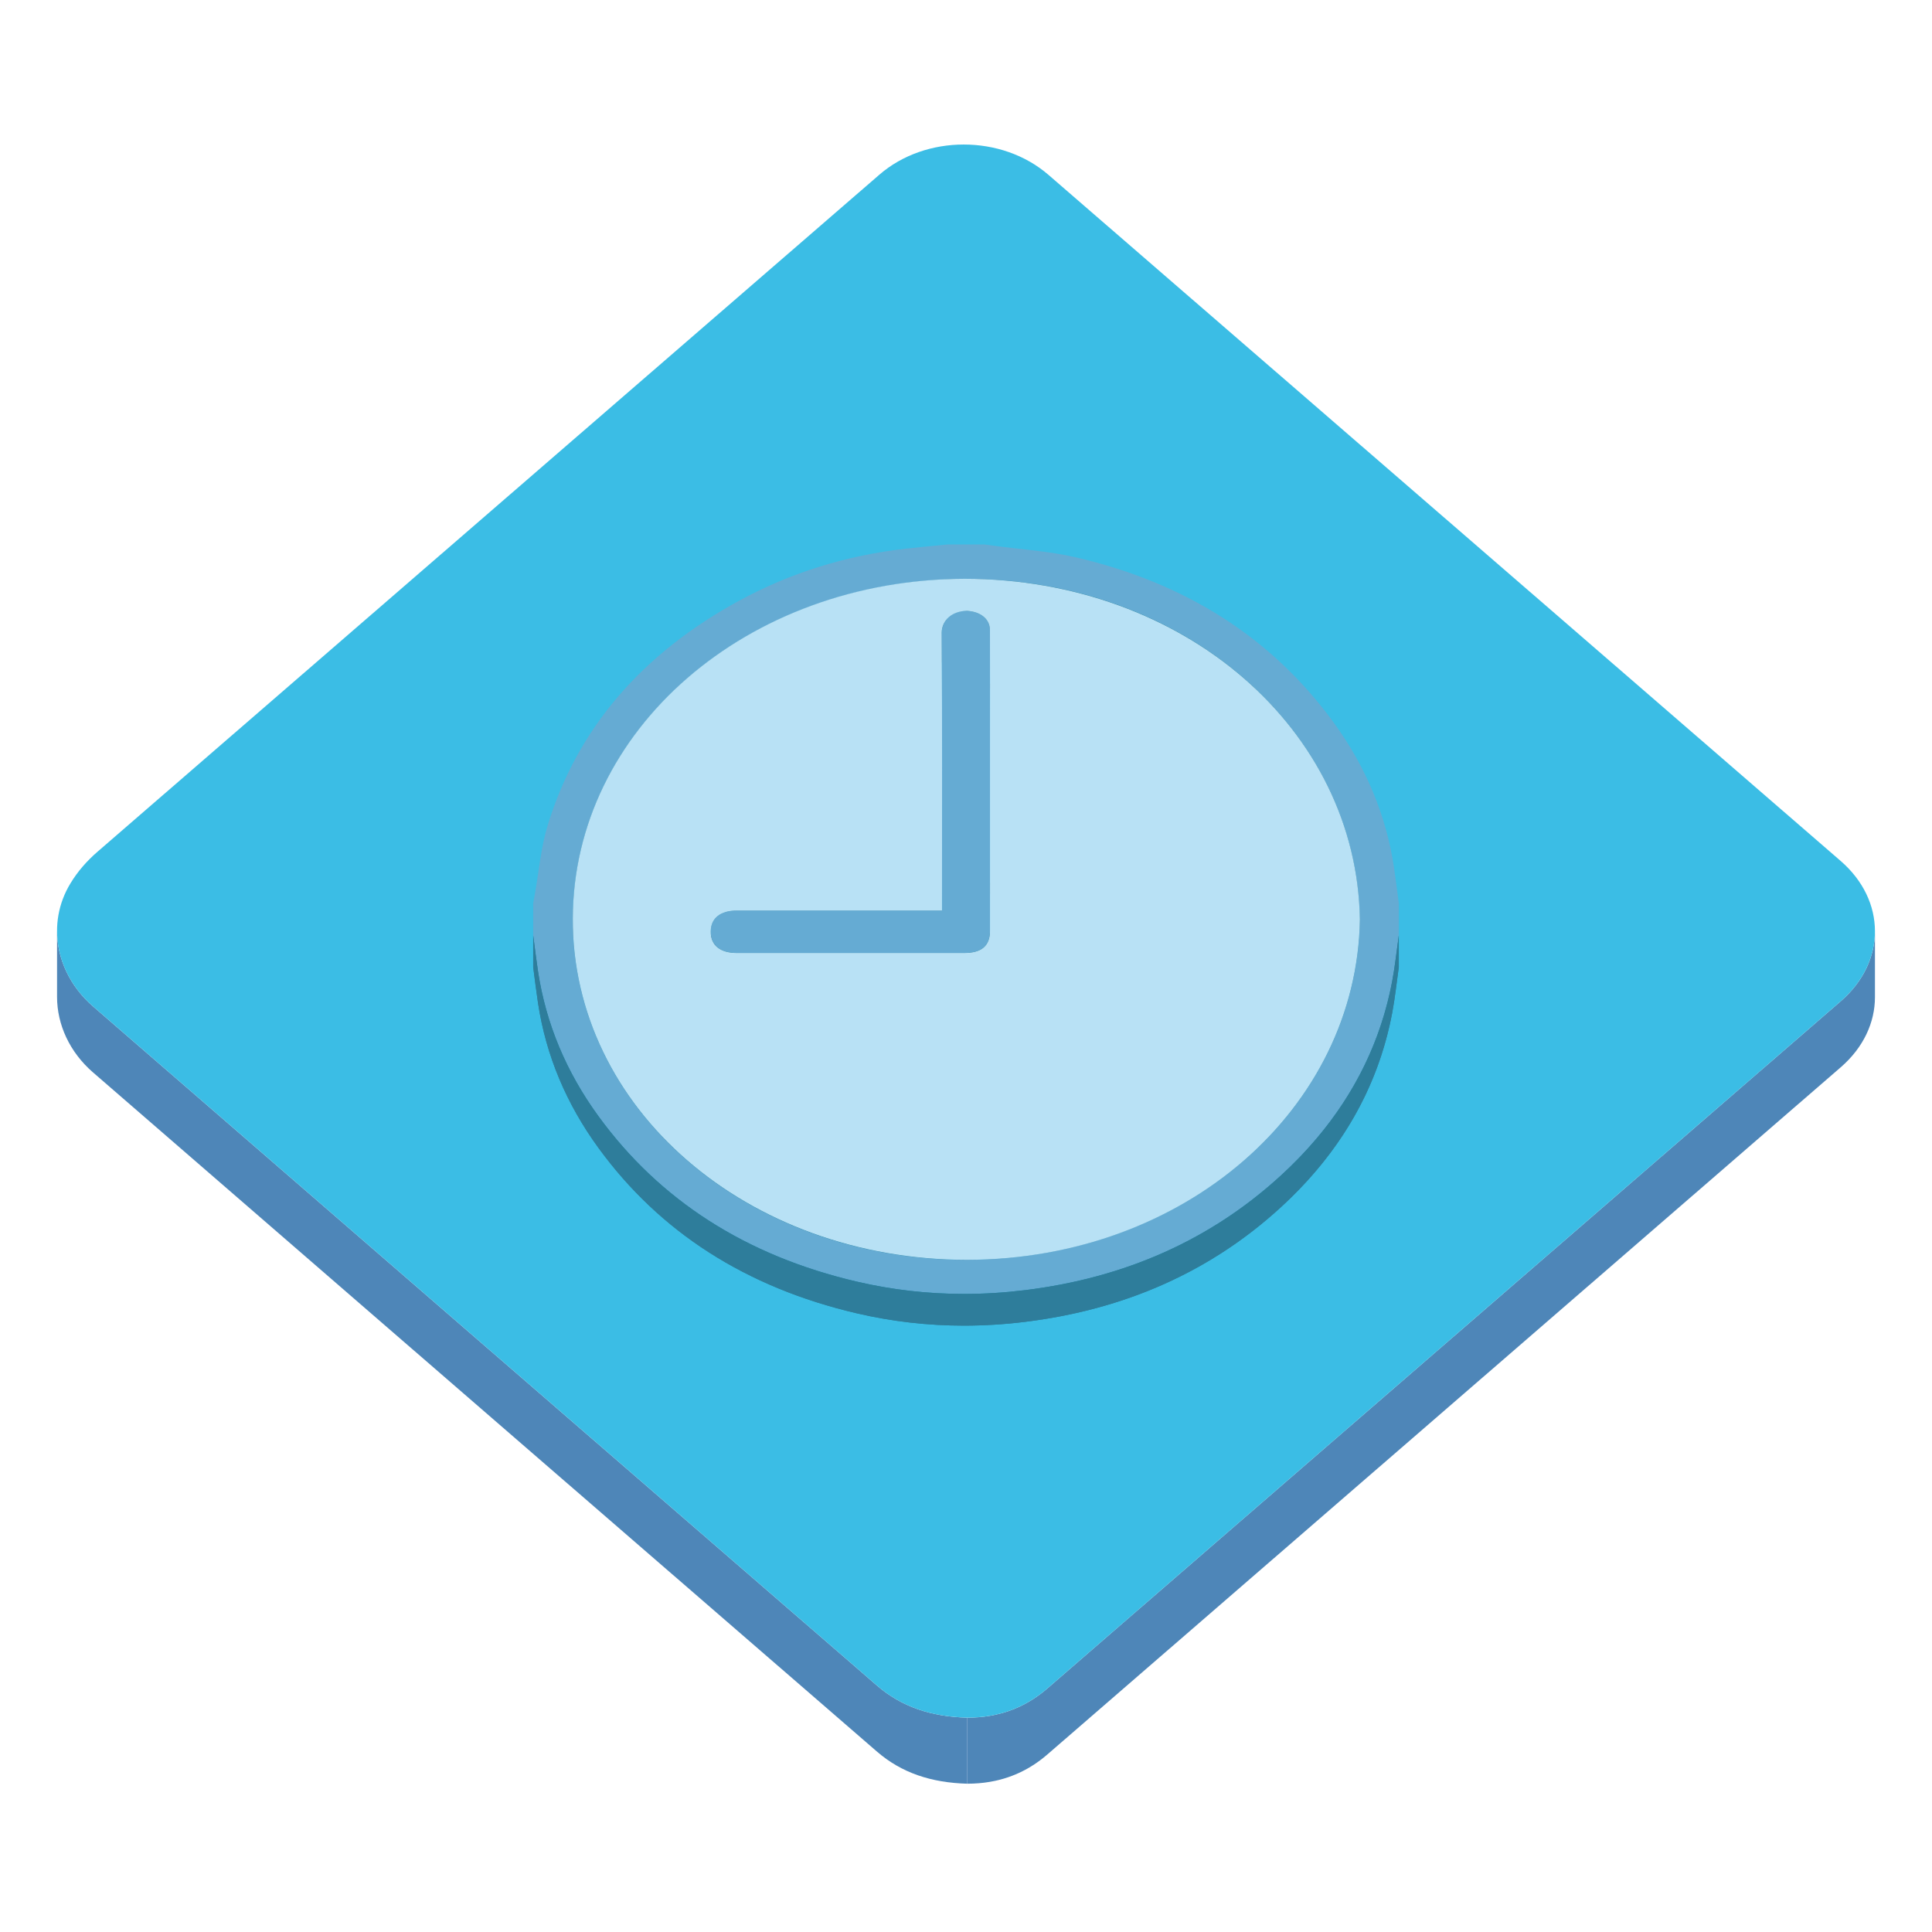
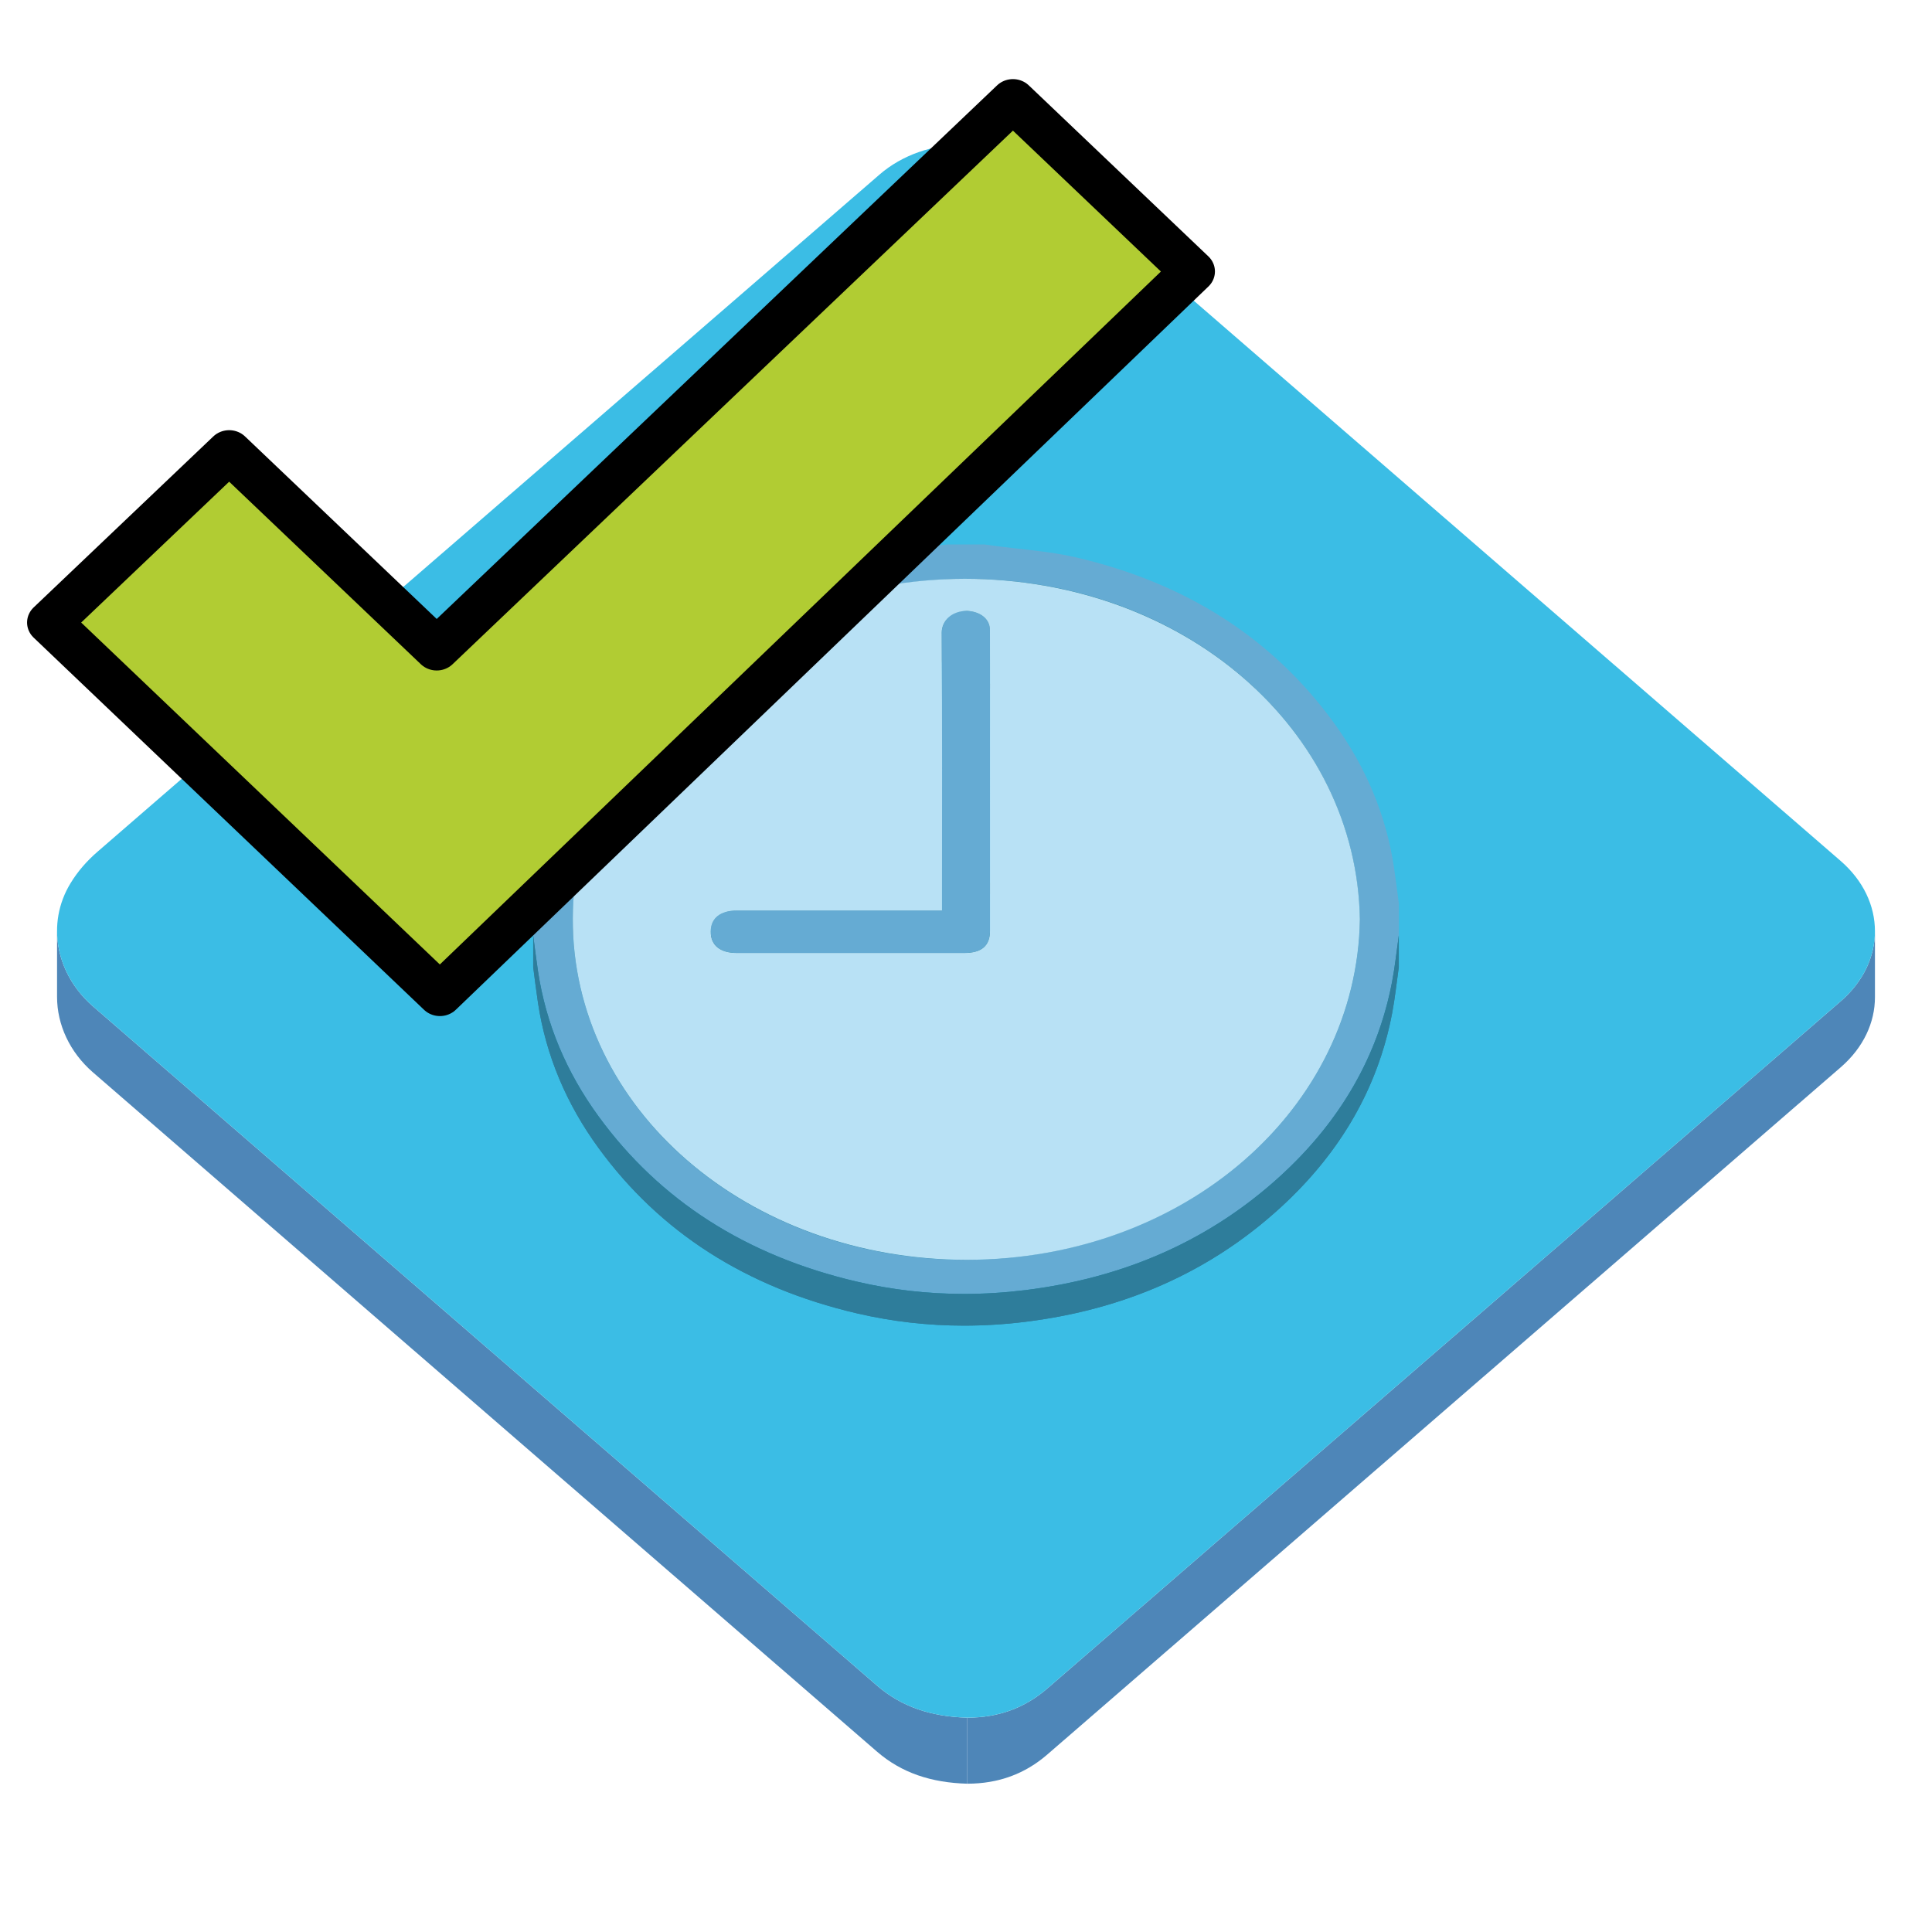
- <svg xmlns="http://www.w3.org/2000/svg" width="800px" height="800px" viewBox="0 0 1024 1024" class="icon" version="1.1">
-   <path d="M993.763 493.538v35c0 13.331-6.04 26.664-18.135 37.137-140.15 121.422-280.35 242.795-420.49 364.219-11.814 10.237-25.813 15.501-42.454 15.501v-35c16.643 0 30.64-5.264 42.454-15.501 140.141-121.424 280.336-242.802 420.49-364.217 12.095-10.475 18.135-23.803 18.135-37.139z" fill="#4E86B8" />
-   <path d="M30.239 528.367v-3.5-1.75-3.5-3.5-1.75-3.5-3.5-1.75-3.5-3.5-1.75-3.5c0 14.707 6.701 29.313 19.037 40.019 138.449 120.064 277.049 239.996 415.562 360.02 13.002 11.26 28.74 16.466 47.852 16.994v35c-19.108-0.528-34.85-5.734-47.852-16.994C326.325 808.382 187.725 688.45 49.276 568.386c-12.337-10.705-19.037-25.312-19.037-40.019z" fill="#4E86B8" />
-   <path d="M510.786 76.601c16.263 0 32.546 5.362 44.946 16.097 139.95 121.188 279.901 242.376 419.819 363.586 24.241 20.995 24.295 53.413 0.079 74.397-140.15 121.42-280.35 242.796-420.489 364.217-11.815 10.239-25.813 15.502-42.452 15.502-19.109-0.528-34.852-5.734-47.854-16.994-138.511-120.024-277.111-239.956-415.56-360.02-19.581-16.988-24.96-43.81-11.895-65.251 3.919-6.438 8.669-11.829 14.465-16.849C189.954 331.734 328.024 212.152 466.107 92.567c12.296-10.64 28.478-15.966 44.679-15.966z" fill="#3BBDE5" />
-   <path d="M512.313 340.553v-0.043-0.045-0.046-0.045-0.045-0.043-0.042-0.04-1.922-2.037-2.114-2.153-2.153-2.112-2.039-1.922l0.103-0.001v16.8l-0.103 0.002z" fill="#2E7D9B" />
-   <path d="M512.416 323.751v16.8c-0.743 0.014-1.46 0.07-2.155 0.164v-16.8c0.695-0.094 1.414-0.15 2.155-0.164" fill="#2E7D9B" />
-   <path d="M513.228 340.603a17.182 17.182 0 0 0-0.812-0.052v-16.8c0.269 0.011 0.538 0.028 0.812 0.052V340.603z" fill="#2E7D9B" />
-   <path d="M524.726 360.078v16.8c0-8.718-0.005-17.436-0.028-26.158-0.021-5.778-4.818-9.523-11.453-10.118a17.815 17.815 0 0 0-0.827-0.052v-16.8c0.274 0.011 0.551 0.028 0.827 0.052 6.634 0.593 11.433 4.34 11.453 10.118 0.023 8.723 0.028 17.441 0.028 26.158" fill="#2E7D9B" />
-   <path d="M501.223 345.7v-0.985-1.044-1.082-1.102-1.103-1.083-1.044-0.985-0.98-1.039-1.077-1.096-1.095-1.075-1.034-0.976c2.254-3.066 6.165-5.03 11.091-5.146V340.553c-4.925 0.117-8.835 2.08-11.091 5.147z" fill="#2E7D9B" />
-   <path d="M512.416 323.751v16.8c-0.743 0.014-1.46 0.07-2.155 0.164v-16.8c0.695-0.094 1.414-0.15 2.155-0.164" fill="#2E7D9B" />
-   <path d="M510.262 323.916v16.8a15.842 15.842 0 0 0-3.328 0.816v-16.8a15.78 15.78 0 0 1 3.328-0.816" fill="#2E7D9B" />
-   <path d="M506.935 324.731v16.8a13.43 13.43 0 0 0-2.602 1.282v-16.8a13.488 13.488 0 0 1 2.602-1.282M504.333 326.013v16.8a11.668 11.668 0 0 0-2.645 2.298v-16.8a11.693 11.693 0 0 1 2.645-2.298M501.688 328.311v16.8c-1.513 1.788-2.42 4.01-2.573 6.494v-16.8c0.155-2.484 1.06-4.706 2.573-6.494" fill="#2E7D9B" />
-   <path d="M501.223 345.7c-1.333 1.815-2.085 4.015-2.127 6.448v-16.8c0.042-2.432 0.794-4.633 2.127-6.448V345.7z" fill="#2E7D9B" />
-   <path d="M501.688 328.311v16.8c-1.513 1.788-2.42 4.01-2.573 6.494v-16.8c0.155-2.484 1.06-4.706 2.573-6.494" fill="#2E7D9B" />
-   <path d="M499.116 334.804v16.8c-0.011 0.179-0.018 0.361-0.021 0.543v-16.8c0.003-0.182 0.011-0.364 0.021-0.543" fill="#2E7D9B" />
-   <path d="M513.228 340.603v-0.045-0.044-0.046-0.044-0.045-0.042-0.043-0.039-1.921-2.039-2.114-2.153-2.153-2.114-2.038-1.921h0.017c6.634 0.594 11.433 4.34 11.453 10.117 0.024 8.723 0.028 17.441 0.028 26.161v16.8c0-8.719-0.005-17.438-0.028-26.16-0.021-5.778-4.818-9.522-11.453-10.117h-0.017z" fill="#2E7D9B" />
-   <path d="M524.726 360.078v16.8c0-8.718-0.005-17.436-0.028-26.158-0.021-5.778-4.818-9.523-11.453-10.118a17.815 17.815 0 0 0-0.827-0.052v-16.8c0.274 0.011 0.551 0.028 0.827 0.052 6.634 0.593 11.433 4.34 11.453 10.118 0.023 8.723 0.028 17.441 0.028 26.158" fill="#2E7D9B" />
-   <path d="M524.726 359.894V379.038v-16.8-2.344z" fill="#2E7D9B" />
-   <path d="M524.726 359.894V379.038v-16.8-2.344" fill="#2E7D9B" />
-   <path d="M524.726 362.238v16.8c-0.001 9.438-0.008 18.875-0.008 28.312v-16.8c0-9.436 0.007-18.874 0.008-28.312z" fill="#2E7D9B" />
-   <path d="M524.726 362.238v16.8c-0.001 9.438-0.008 18.875-0.008 28.312v-16.8c0-9.436 0.007-18.874 0.008-28.312" fill="#2E7D9B" />
-   <path d="M499.321 406.646v16.8c0-23.659-0.045-47.318-0.227-70.98v-16.8c0.181 23.662 0.227 47.322 0.227 70.98z" fill="#2E7D9B" />
-   <path d="M499.321 406.646v16.8c0-23.659-0.045-47.318-0.227-70.98v-16.8c0.181 23.662 0.227 47.322 0.227 70.98" fill="#2E7D9B" />
-   <path d="M524.721 477.429c0-23.36-0.003-46.718-0.003-70.08v-16.8c0 23.361 0.003 46.72 0.003 70.079v16.801z" fill="#2E7D9B" />
-   <path d="M524.721 460.612v16.8c0-23.354-0.003-46.708-0.003-70.063v-16.8c0 23.355 0.003 46.709 0.003 70.063" fill="#2E7D9B" />
-   <path d="M524.721 457.586v26.856-16.8-10.056z" fill="#2E7D9B" />
-   <path d="M524.721 457.586v26.856-16.8-10.056" fill="#2E7D9B" />
-   <path d="M499.319 423.447c0 23.66-0.045 47.319-0.045 70.981v-16.8c0-23.662 0.045-47.321 0.045-70.982v16.801z" fill="#2E7D9B" />
-   <path d="M499.319 406.646v16.8c0 23.66-0.045 47.319-0.045 70.981v-16.8c0-23.661 0.045-47.32 0.045-70.981" fill="#2E7D9B" />
-   <path d="M511.955 323.565c-116.231 0.443-208.103 80.15-208.364 180.071v-16.8c0.261-99.921 92.131-179.629 208.364-180.072v16.801z" fill="#2E7D9B" />
-   <path d="M720.772 487.281v16.8c-1.653-100.317-92.706-180.394-208.516-180.515a249.57 249.57 0 0 0-33.106 2.276v-16.8a249.402 249.402 0 0 1 33.106-2.276c115.81 0.121 206.863 80.195 208.516 180.515M479.15 309.042v16.8c-17.277 2.358-33.806 6.504-49.333 12.209v-16.8c15.527-5.706 32.057-9.851 49.333-12.209M429.817 321.25v16.8c-15.065 5.537-29.187 12.542-42.132 20.817v-16.8c12.945-8.274 27.068-15.28 42.132-20.817M387.685 342.066v16.8c-16.762 10.712-31.554 23.548-43.871 38.063v-16.8c12.317-14.515 27.109-27.35 43.871-38.063M343.814 380.131v16.8c-23.215 27.359-37.64 60.686-39.907 97.024v-16.8c2.266-36.338 16.692-69.666 39.907-97.024M303.906 477.155v16.8a160.996 160.996 0 0 0-0.314 9.681v-16.8c0.008-3.25 0.113-6.476 0.314-9.681" fill="#2E7D9B" />
-   <path d="M512.257 323.564l-0.302 0.001v-1.966-2.082-2.159-2.198-2.198-2.159-2.078-1.96l0.302-0.001c115.81 0.122 206.862 80.197 208.516 180.516v16.8c-1.654-100.318-92.707-180.393-208.516-180.516z" fill="#2E7D9B" />
-   <path d="M720.772 487.281v16.8c-1.653-100.317-92.706-180.394-208.516-180.515a249.57 249.57 0 0 0-33.106 2.276v-16.8a249.402 249.402 0 0 1 33.106-2.276c115.81 0.121 206.863 80.195 208.516 180.515" fill="#2E7D9B" />
-   <path d="M524.721 467.642v16.8c0 8.567-0.002 17.132-0.003 25.696v-16.8c0.001-8.565 0.003-17.13 0.003-25.696z" fill="#2E7D9B" />
-   <path d="M524.721 467.642v16.8c0 8.567-0.002 17.132-0.003 25.696v-16.8c0.001-8.565 0.003-17.13 0.003-25.696" fill="#2E7D9B" />
-   <path d="M499.274 482.592v16.8H390.55c-8.75 0.011-13.819 4.069-13.86 11.08v-16.8c0.041-7.01 5.11-11.069 13.86-11.079h103.018l5.706-0.001z" fill="#2E7D9B" />
-   <path d="M499.274 482.592v16.8H390.55a24.251 24.251 0 0 0-3.252 0.212v-16.8a24.24 24.24 0 0 1 3.252-0.212h108.724" fill="#2E7D9B" />
-   <path d="M387.299 482.804v16.8c-1.322 0.179-2.535 0.472-3.627 0.874v-16.8a17.263 17.263 0 0 1 3.627-0.874" fill="#2E7D9B" />
-   <path d="M383.672 483.678v16.8c-0.883 0.324-1.688 0.719-2.412 1.183v-16.8c0.724-0.463 1.53-0.859 2.412-1.183M381.26 484.861v16.8a9.87 9.87 0 0 0-2.239 1.94v-16.8a9.895 9.895 0 0 1 2.239-1.94" fill="#2E7D9B" />
-   <path d="M379.022 486.801v16.8c-1.367 1.616-2.158 3.667-2.304 6.102v-16.8c0.146-2.437 0.937-4.486 2.304-6.102M376.717 492.902v16.8c-0.015 0.251-0.024 0.507-0.026 0.77v-16.8c0.001-0.261 0.011-0.518 0.026-0.77" fill="#2E7D9B" />
-   <path d="M511.494 323.743c1.197 0.019 1.474 0.035 1.751 0.06 6.633 0.593 11.432 4.338 11.452 10.118 0.027 9.441 0.03 18.88 0.028 28.318-0.001 9.438-0.008 18.875-0.008 28.312 0 25.698 0.005 51.395 0.003 77.093 0 8.567-0.002 17.131-0.003 25.696 0 7.971-4.416 11.759-13.68 11.759H390.562c-8.961 0-13.91-4.093-13.87-11.427 0.041-7.01 5.11-11.07 13.86-11.079h108.723v-4.967c0-23.662 0.045-47.321 0.045-70.98 0-23.658-0.045-47.318-0.227-70.98 0.115-6.893 5.428-11.769 12.401-11.923z" fill="#65ABD3" />
-   <path d="M524.718 493.338v16.8c0 7.971-4.416 11.759-13.68 11.759H390.563c-8.961 0-13.91-4.093-13.87-11.425v-16.8c-0.04 7.333 4.909 11.427 13.87 11.427H511.04c9.262-0.001 13.678-3.79 13.678-11.761z" fill="#2E7D9B" />
-   <path d="M524.718 493.338v16.8c0 0.409-0.013 0.804-0.033 1.191v-16.8c0.02-0.386 0.033-0.781 0.033-1.191M524.684 494.528v16.8c-0.167 2.794-0.945 5.018-2.352 6.689v-16.8c1.406-1.672 2.184-3.894 2.352-6.689M522.332 501.219v16.799a8.922 8.922 0 0 1-2.022 1.763v-16.8a8.942 8.942 0 0 0 2.022-1.762M520.31 502.979v16.8a11.03 11.03 0 0 1-2.164 1.063v-16.8a11.085 11.085 0 0 0 2.164-1.063M518.146 504.041v16.8c-1.033 0.379-2.193 0.656-3.479 0.831v-16.8c1.284-0.175 2.443-0.453 3.479-0.831M514.666 504.872v16.8a27.42 27.42 0 0 1-3.628 0.226H390.563c-8.961 0-13.91-4.093-13.87-11.425v-16.8c-0.04 7.333 4.909 11.427 13.87 11.427h120.475a27.575 27.575 0 0 0 3.628-0.228" fill="#2E7D9B" />
-   <path d="M720.772 487.281v16.8c-1.679 100.237-92.645 180.248-208.322 180.457-116.667-0.12-209.131-80.415-208.86-180.901v-16.8c-0.271 100.484 92.192 180.779 208.86 180.899 115.678-0.209 206.644-80.22 208.322-180.455z" fill="#2E7D9B" />
-   <path d="M720.772 487.281v16.8a171.123 171.123 0 0 1-0.303 7.643v-16.8c0.161-2.534 0.26-5.083 0.303-7.643" fill="#2E7D9B" />
-   <path d="M720.47 494.923v16.8c-2.335 37.346-17.099 71.605-40.845 99.601v-16.8c23.746-27.996 38.51-62.256 40.845-99.601M679.625 594.522v16.8c-12.418 14.643-27.293 27.568-44.133 38.328v-16.8c16.84-10.758 31.715-23.685 44.133-38.328M635.492 632.851v16.8c-12.842 8.203-26.828 15.149-41.737 20.628v-16.8c14.909-5.479 28.895-12.425 41.737-20.628M593.755 653.479v16.8c-15.293 5.622-31.56 9.702-48.559 12.023v-16.8c16.999-2.323 33.267-6.403 48.559-12.023" fill="#2E7D9B" />
-   <path d="M545.198 665.5v16.8a245.063 245.063 0 0 1-32.748 2.237c-116.667-0.12-209.131-80.415-208.86-180.901v-16.8c-0.271 100.484 92.192 180.779 208.86 180.899a244.91 244.91 0 0 0 32.748-2.235" fill="#2E7D9B" />
-   <path d="M738.815 459.548c0.966 6.381 1.724 12.781 2.579 19.172v17.064c-1.167 8.17-1.996 16.387-3.546 24.503-7.51 39.423-27.296 73.73-58.897 102.712-36.973 33.914-82.264 54.264-135.748 60.819a264.664 264.664 0 0 1-32.22 1.992c-19.135 0-38.102-2.145-56.856-6.523-58.707-13.706-104.389-43.054-136.855-87.566-17.154-23.508-27.891-49.155-32.093-76.776-0.969-6.374-1.726-12.771-2.573-19.162v-17.064l0.818-4.55c2.229-12.328 3.227-24.942 6.914-36.935 15.726-51.173 49.935-90.883 101.727-119.02 26.944-14.629 56.317-23.797 87.918-27.392 7.368-0.839 14.767-1.492 22.155-2.236h19.714l5.273 0.708c14.242 1.938 28.8 2.811 42.649 6.006 58.938 13.574 104.699 43.097 137.188 87.775 17.026 23.424 27.69 48.975 31.853 76.473z m-227.082 208.19c116.405-0.202 207.358-80.217 209.039-180.458-1.653-100.318-92.706-180.394-208.516-180.516-116.375 0.308-208.404 80.066-208.666 180.074-0.271 100.485 92.194 180.778 208.143 180.9" fill="#65ABD3" />
-   <path d="M511.315 306.765c116.752 0.121 207.806 80.196 209.458 180.514-1.679 100.236-92.645 180.247-208.322 180.456-116.667-0.12-209.131-80.415-208.86-180.899 0.262-100.001 92.301-179.755 207.724-180.071z m13.406 160.877c0.002-25.697-0.003-51.395-0.003-77.093 0-9.436 0.007-18.872 0.008-28.312 0.002-9.437-0.003-18.875-0.028-28.318-0.021-5.779-4.818-9.523-11.453-10.118a17.815 17.815 0 0 0-0.827-0.052c-7.896 0.146-13.208 5.02-13.32 11.596 0.179 23.98 0.224 47.641 0.224 71.299 0 23.661-0.045 47.32-0.045 70.982v4.965H390.554c-8.75 0.01-13.819 4.069-13.86 11.079-0.04 7.333 4.909 11.427 13.87 11.427h120.475c9.265 0 13.681-3.787 13.681-11.759-0.002-8.565 0.001-17.13 0.001-25.696" fill="#B8E1F5" />
-   <path d="M741.395 495.783v16.8c-1.167 8.172-1.996 16.387-3.546 24.506-7.51 39.423-27.296 73.729-58.897 102.711-36.973 33.914-82.264 54.264-135.748 60.819a264.664 264.664 0 0 1-32.22 1.992c-19.135 0-38.102-2.144-56.856-6.523-58.707-13.706-104.389-43.054-136.855-87.566-17.154-23.508-27.891-49.154-32.093-76.776-0.969-6.373-1.726-12.771-2.573-19.163v-16.8c0.848 6.392 1.604 12.789 2.573 19.163 4.203 27.62 14.938 53.269 32.093 76.775 32.467 44.513 78.151 73.861 136.855 87.567 18.754 4.379 37.721 6.522 56.856 6.522 10.69 0 21.436-0.67 32.22-1.992 53.484-6.557 98.775-26.906 135.748-60.819 31.602-28.981 51.388-63.288 58.897-102.711 1.549-8.118 2.379-16.333 3.546-24.505z" fill="#2E7D9B" />
-   <path d="M741.395 495.783v16.8c-1.167 8.172-1.996 16.387-3.546 24.506-5.901 30.975-19.382 58.79-40.215 83.349v-16.8c20.833-24.559 34.313-52.374 40.215-83.35 1.549-8.118 2.379-16.333 3.546-24.505" fill="#2E7D9B" />
-   <path d="M697.634 603.638v16.8c-5.684 6.696-11.911 13.154-18.684 19.362-10.063 9.229-20.74 17.455-32.033 24.671v-16.8c11.291-7.216 21.971-15.441 32.033-24.671 6.773-6.21 13-12.666 18.684-19.362M646.917 647.671v16.8c-13.995 8.942-28.932 16.337-44.807 22.169v-16.8c15.875-5.833 30.812-13.227 44.807-22.169M602.11 669.84v16.8c-17.201 6.32-35.504 10.812-54.902 13.46v-16.8c19.398-2.649 37.701-7.14 54.902-13.46" fill="#2E7D9B" />
-   <path d="M547.208 683.3v16.8c-1.33 0.182-2.665 0.354-4.006 0.52a264.671 264.671 0 0 1-32.222 1.992c-19.132 0-38.101-2.144-56.854-6.523-58.707-13.706-104.389-43.054-136.855-87.566-17.154-23.508-27.891-49.154-32.093-76.776-0.969-6.373-1.726-12.771-2.572-19.163v-16.8c0.846 6.392 1.603 12.789 2.572 19.163 4.203 27.62 14.938 53.269 32.093 76.775 32.467 44.513 78.15 73.861 136.855 87.567 18.754 4.379 37.722 6.522 56.854 6.522 10.692 0 21.438-0.67 32.222-1.992 1.341-0.166 2.676-0.338 4.006-0.519" fill="#2E7D9B" />
+ <svg xmlns="http://www.w3.org/2000/svg" width="800px" height="800px" viewBox="0 0 1024 1024" class="icon" version="1.1" id="svg52">
+   <defs id="defs52" />
+   <path d="M993.763 493.538v35c0 13.331-6.04 26.664-18.135 37.137-140.15 121.422-280.35 242.795-420.49 364.219-11.814 10.237-25.813 15.501-42.454 15.501v-35c16.643 0 30.64-5.264 42.454-15.501 140.141-121.424 280.336-242.802 420.49-364.217 12.095-10.475 18.135-23.803 18.135-37.139z" fill="#4E86B8" id="path1" />
+   <path d="M30.239 528.367v-3.5-1.75-3.5-3.5-1.75-3.5-3.5-1.75-3.5-3.5-1.75-3.5c0 14.707 6.701 29.313 19.037 40.019 138.449 120.064 277.049 239.996 415.562 360.02 13.002 11.26 28.74 16.466 47.852 16.994v35c-19.108-0.528-34.85-5.734-47.852-16.994C326.325 808.382 187.725 688.45 49.276 568.386c-12.337-10.705-19.037-25.312-19.037-40.019z" fill="#4E86B8" id="path2" />
+   <path d="M510.786 76.601c16.263 0 32.546 5.362 44.946 16.097 139.95 121.188 279.901 242.376 419.819 363.586 24.241 20.995 24.295 53.413 0.079 74.397-140.15 121.42-280.35 242.796-420.489 364.217-11.815 10.239-25.813 15.502-42.452 15.502-19.109-0.528-34.852-5.734-47.854-16.994-138.511-120.024-277.111-239.956-415.56-360.02-19.581-16.988-24.96-43.81-11.895-65.251 3.919-6.438 8.669-11.829 14.465-16.849C189.954 331.734 328.024 212.152 466.107 92.567c12.296-10.64 28.478-15.966 44.679-15.966z" fill="#3BBDE5" id="path3" />
+   <path d="M512.313 340.553v-0.043-0.045-0.046-0.045-0.045-0.043-0.042-0.04-1.922-2.037-2.114-2.153-2.153-2.112-2.039-1.922l0.103-0.001v16.8l-0.103 0.002z" fill="#2E7D9B" id="path4" />
+   <path d="M512.416 323.751v16.8c-0.743 0.014-1.46 0.07-2.155 0.164v-16.8c0.695-0.094 1.414-0.15 2.155-0.164" fill="#2E7D9B" id="path5" />
+   <path d="M513.228 340.603a17.182 17.182 0 0 0-0.812-0.052v-16.8c0.269 0.011 0.538 0.028 0.812 0.052V340.603z" fill="#2E7D9B" id="path6" />
+   <path d="M524.726 360.078v16.8c0-8.718-0.005-17.436-0.028-26.158-0.021-5.778-4.818-9.523-11.453-10.118a17.815 17.815 0 0 0-0.827-0.052v-16.8c0.274 0.011 0.551 0.028 0.827 0.052 6.634 0.593 11.433 4.34 11.453 10.118 0.023 8.723 0.028 17.441 0.028 26.158" fill="#2E7D9B" id="path7" />
+   <path d="M501.223 345.7v-0.985-1.044-1.082-1.102-1.103-1.083-1.044-0.985-0.98-1.039-1.077-1.096-1.095-1.075-1.034-0.976c2.254-3.066 6.165-5.03 11.091-5.146V340.553c-4.925 0.117-8.835 2.08-11.091 5.147z" fill="#2E7D9B" id="path8" />
+   <path d="M512.416 323.751v16.8c-0.743 0.014-1.46 0.07-2.155 0.164v-16.8c0.695-0.094 1.414-0.15 2.155-0.164" fill="#2E7D9B" id="path9" />
+   <path d="M510.262 323.916v16.8a15.842 15.842 0 0 0-3.328 0.816v-16.8a15.78 15.78 0 0 1 3.328-0.816" fill="#2E7D9B" id="path10" />
+   <path d="M506.935 324.731v16.8a13.43 13.43 0 0 0-2.602 1.282v-16.8a13.488 13.488 0 0 1 2.602-1.282M504.333 326.013v16.8a11.668 11.668 0 0 0-2.645 2.298v-16.8a11.693 11.693 0 0 1 2.645-2.298M501.688 328.311v16.8c-1.513 1.788-2.42 4.01-2.573 6.494v-16.8c0.155-2.484 1.06-4.706 2.573-6.494" fill="#2E7D9B" id="path11" />
+   <path d="M501.223 345.7c-1.333 1.815-2.085 4.015-2.127 6.448v-16.8c0.042-2.432 0.794-4.633 2.127-6.448V345.7z" fill="#2E7D9B" id="path12" />
+   <path d="M501.688 328.311v16.8c-1.513 1.788-2.42 4.01-2.573 6.494v-16.8c0.155-2.484 1.06-4.706 2.573-6.494" fill="#2E7D9B" id="path13" />
+   <path d="M499.116 334.804v16.8c-0.011 0.179-0.018 0.361-0.021 0.543v-16.8c0.003-0.182 0.011-0.364 0.021-0.543" fill="#2E7D9B" id="path14" />
+   <path d="M513.228 340.603v-0.045-0.044-0.046-0.044-0.045-0.042-0.043-0.039-1.921-2.039-2.114-2.153-2.153-2.114-2.038-1.921h0.017c6.634 0.594 11.433 4.34 11.453 10.117 0.024 8.723 0.028 17.441 0.028 26.161v16.8c0-8.719-0.005-17.438-0.028-26.16-0.021-5.778-4.818-9.522-11.453-10.117h-0.017z" fill="#2E7D9B" id="path15" />
+   <path d="M524.726 360.078v16.8c0-8.718-0.005-17.436-0.028-26.158-0.021-5.778-4.818-9.523-11.453-10.118a17.815 17.815 0 0 0-0.827-0.052v-16.8c0.274 0.011 0.551 0.028 0.827 0.052 6.634 0.593 11.433 4.34 11.453 10.118 0.023 8.723 0.028 17.441 0.028 26.158" fill="#2E7D9B" id="path16" />
+   <path d="M524.726 359.894V379.038v-16.8-2.344z" fill="#2E7D9B" id="path17" />
+   <path d="M524.726 359.894V379.038v-16.8-2.344" fill="#2E7D9B" id="path18" />
+   <path d="M524.726 362.238v16.8c-0.001 9.438-0.008 18.875-0.008 28.312v-16.8c0-9.436 0.007-18.874 0.008-28.312z" fill="#2E7D9B" id="path19" />
+   <path d="M524.726 362.238v16.8c-0.001 9.438-0.008 18.875-0.008 28.312v-16.8c0-9.436 0.007-18.874 0.008-28.312" fill="#2E7D9B" id="path20" />
+   <path d="M499.321 406.646v16.8c0-23.659-0.045-47.318-0.227-70.98v-16.8c0.181 23.662 0.227 47.322 0.227 70.98z" fill="#2E7D9B" id="path21" />
+   <path d="M499.321 406.646v16.8c0-23.659-0.045-47.318-0.227-70.98v-16.8c0.181 23.662 0.227 47.322 0.227 70.98" fill="#2E7D9B" id="path22" />
+   <path d="M524.721 477.429c0-23.36-0.003-46.718-0.003-70.08v-16.8c0 23.361 0.003 46.72 0.003 70.079v16.801z" fill="#2E7D9B" id="path23" />
+   <path d="M524.721 460.612v16.8c0-23.354-0.003-46.708-0.003-70.063v-16.8c0 23.355 0.003 46.709 0.003 70.063" fill="#2E7D9B" id="path24" />
+   <path d="M524.721 457.586v26.856-16.8-10.056z" fill="#2E7D9B" id="path25" />
+   <path d="M524.721 457.586v26.856-16.8-10.056" fill="#2E7D9B" id="path26" />
+   <path d="M499.319 423.447c0 23.66-0.045 47.319-0.045 70.981v-16.8c0-23.662 0.045-47.321 0.045-70.982v16.801z" fill="#2E7D9B" id="path27" />
+   <path d="M499.319 406.646v16.8c0 23.66-0.045 47.319-0.045 70.981v-16.8c0-23.661 0.045-47.32 0.045-70.981" fill="#2E7D9B" id="path28" />
+   <path d="M511.955 323.565c-116.231 0.443-208.103 80.15-208.364 180.071v-16.8c0.261-99.921 92.131-179.629 208.364-180.072v16.801z" fill="#2E7D9B" id="path29" />
+   <path d="M720.772 487.281v16.8c-1.653-100.317-92.706-180.394-208.516-180.515a249.57 249.57 0 0 0-33.106 2.276v-16.8a249.402 249.402 0 0 1 33.106-2.276c115.81 0.121 206.863 80.195 208.516 180.515M479.15 309.042v16.8c-17.277 2.358-33.806 6.504-49.333 12.209v-16.8c15.527-5.706 32.057-9.851 49.333-12.209M429.817 321.25v16.8c-15.065 5.537-29.187 12.542-42.132 20.817v-16.8c12.945-8.274 27.068-15.28 42.132-20.817M387.685 342.066v16.8c-16.762 10.712-31.554 23.548-43.871 38.063v-16.8c12.317-14.515 27.109-27.35 43.871-38.063M343.814 380.131v16.8c-23.215 27.359-37.64 60.686-39.907 97.024v-16.8c2.266-36.338 16.692-69.666 39.907-97.024M303.906 477.155v16.8a160.996 160.996 0 0 0-0.314 9.681v-16.8c0.008-3.25 0.113-6.476 0.314-9.681" fill="#2E7D9B" id="path30" />
+   <path d="M512.257 323.564l-0.302 0.001v-1.966-2.082-2.159-2.198-2.198-2.159-2.078-1.96l0.302-0.001c115.81 0.122 206.862 80.197 208.516 180.516v16.8c-1.654-100.318-92.707-180.393-208.516-180.516z" fill="#2E7D9B" id="path31" />
+   <path d="M720.772 487.281v16.8c-1.653-100.317-92.706-180.394-208.516-180.515a249.57 249.57 0 0 0-33.106 2.276v-16.8a249.402 249.402 0 0 1 33.106-2.276c115.81 0.121 206.863 80.195 208.516 180.515" fill="#2E7D9B" id="path32" />
+   <path d="M524.721 467.642v16.8c0 8.567-0.002 17.132-0.003 25.696v-16.8c0.001-8.565 0.003-17.13 0.003-25.696z" fill="#2E7D9B" id="path33" />
+   <path d="M524.721 467.642v16.8c0 8.567-0.002 17.132-0.003 25.696v-16.8c0.001-8.565 0.003-17.13 0.003-25.696" fill="#2E7D9B" id="path34" />
+   <path d="M499.274 482.592v16.8H390.55c-8.75 0.011-13.819 4.069-13.86 11.08v-16.8c0.041-7.01 5.11-11.069 13.86-11.079h103.018l5.706-0.001z" fill="#2E7D9B" id="path35" />
+   <path d="M499.274 482.592v16.8H390.55a24.251 24.251 0 0 0-3.252 0.212v-16.8a24.24 24.24 0 0 1 3.252-0.212h108.724" fill="#2E7D9B" id="path36" />
+   <path d="M387.299 482.804v16.8c-1.322 0.179-2.535 0.472-3.627 0.874v-16.8a17.263 17.263 0 0 1 3.627-0.874" fill="#2E7D9B" id="path37" />
+   <path d="M383.672 483.678v16.8c-0.883 0.324-1.688 0.719-2.412 1.183v-16.8c0.724-0.463 1.53-0.859 2.412-1.183M381.26 484.861v16.8a9.87 9.87 0 0 0-2.239 1.94v-16.8a9.895 9.895 0 0 1 2.239-1.94" fill="#2E7D9B" id="path38" />
+   <path d="M379.022 486.801v16.8c-1.367 1.616-2.158 3.667-2.304 6.102v-16.8c0.146-2.437 0.937-4.486 2.304-6.102M376.717 492.902v16.8c-0.015 0.251-0.024 0.507-0.026 0.77v-16.8c0.001-0.261 0.011-0.518 0.026-0.77" fill="#2E7D9B" id="path39" />
+   <path d="M511.494 323.743c1.197 0.019 1.474 0.035 1.751 0.06 6.633 0.593 11.432 4.338 11.452 10.118 0.027 9.441 0.03 18.88 0.028 28.318-0.001 9.438-0.008 18.875-0.008 28.312 0 25.698 0.005 51.395 0.003 77.093 0 8.567-0.002 17.131-0.003 25.696 0 7.971-4.416 11.759-13.68 11.759H390.562c-8.961 0-13.91-4.093-13.87-11.427 0.041-7.01 5.11-11.07 13.86-11.079h108.723v-4.967c0-23.662 0.045-47.321 0.045-70.98 0-23.658-0.045-47.318-0.227-70.98 0.115-6.893 5.428-11.769 12.401-11.923z" fill="#65ABD3" id="path40" />
+   <path d="M524.718 493.338v16.8c0 7.971-4.416 11.759-13.68 11.759H390.563c-8.961 0-13.91-4.093-13.87-11.425v-16.8c-0.04 7.333 4.909 11.427 13.87 11.427H511.04c9.262-0.001 13.678-3.79 13.678-11.761z" fill="#2E7D9B" id="path41" />
+   <path d="M524.718 493.338v16.8c0 0.409-0.013 0.804-0.033 1.191v-16.8c0.02-0.386 0.033-0.781 0.033-1.191M524.684 494.528v16.8c-0.167 2.794-0.945 5.018-2.352 6.689v-16.8c1.406-1.672 2.184-3.894 2.352-6.689M522.332 501.219v16.799a8.922 8.922 0 0 1-2.022 1.763v-16.8a8.942 8.942 0 0 0 2.022-1.762M520.31 502.979v16.8a11.03 11.03 0 0 1-2.164 1.063v-16.8a11.085 11.085 0 0 0 2.164-1.063M518.146 504.041v16.8c-1.033 0.379-2.193 0.656-3.479 0.831v-16.8c1.284-0.175 2.443-0.453 3.479-0.831M514.666 504.872v16.8a27.42 27.42 0 0 1-3.628 0.226H390.563c-8.961 0-13.91-4.093-13.87-11.425v-16.8c-0.04 7.333 4.909 11.427 13.87 11.427h120.475a27.575 27.575 0 0 0 3.628-0.228" fill="#2E7D9B" id="path42" />
+   <path d="M720.772 487.281v16.8c-1.679 100.237-92.645 180.248-208.322 180.457-116.667-0.12-209.131-80.415-208.86-180.901v-16.8c-0.271 100.484 92.192 180.779 208.86 180.899 115.678-0.209 206.644-80.22 208.322-180.455z" fill="#2E7D9B" id="path43" />
+   <path d="M720.772 487.281v16.8a171.123 171.123 0 0 1-0.303 7.643v-16.8c0.161-2.534 0.26-5.083 0.303-7.643" fill="#2E7D9B" id="path44" />
+   <path d="M720.47 494.923v16.8c-2.335 37.346-17.099 71.605-40.845 99.601v-16.8c23.746-27.996 38.51-62.256 40.845-99.601M679.625 594.522v16.8c-12.418 14.643-27.293 27.568-44.133 38.328v-16.8c16.84-10.758 31.715-23.685 44.133-38.328M635.492 632.851v16.8c-12.842 8.203-26.828 15.149-41.737 20.628v-16.8c14.909-5.479 28.895-12.425 41.737-20.628M593.755 653.479v16.8c-15.293 5.622-31.56 9.702-48.559 12.023v-16.8c16.999-2.323 33.267-6.403 48.559-12.023" fill="#2E7D9B" id="path45" />
+   <path d="M545.198 665.5v16.8a245.063 245.063 0 0 1-32.748 2.237c-116.667-0.12-209.131-80.415-208.86-180.901v-16.8c-0.271 100.484 92.192 180.779 208.86 180.899a244.91 244.91 0 0 0 32.748-2.235" fill="#2E7D9B" id="path46" />
+   <path d="M738.815 459.548c0.966 6.381 1.724 12.781 2.579 19.172v17.064c-1.167 8.17-1.996 16.387-3.546 24.503-7.51 39.423-27.296 73.73-58.897 102.712-36.973 33.914-82.264 54.264-135.748 60.819a264.664 264.664 0 0 1-32.22 1.992c-19.135 0-38.102-2.145-56.856-6.523-58.707-13.706-104.389-43.054-136.855-87.566-17.154-23.508-27.891-49.155-32.093-76.776-0.969-6.374-1.726-12.771-2.573-19.162v-17.064l0.818-4.55c2.229-12.328 3.227-24.942 6.914-36.935 15.726-51.173 49.935-90.883 101.727-119.02 26.944-14.629 56.317-23.797 87.918-27.392 7.368-0.839 14.767-1.492 22.155-2.236h19.714l5.273 0.708c14.242 1.938 28.8 2.811 42.649 6.006 58.938 13.574 104.699 43.097 137.188 87.775 17.026 23.424 27.69 48.975 31.853 76.473z m-227.082 208.19c116.405-0.202 207.358-80.217 209.039-180.458-1.653-100.318-92.706-180.394-208.516-180.516-116.375 0.308-208.404 80.066-208.666 180.074-0.271 100.485 92.194 180.778 208.143 180.9" fill="#65ABD3" id="path47" />
+   <path d="M511.315 306.765c116.752 0.121 207.806 80.196 209.458 180.514-1.679 100.236-92.645 180.247-208.322 180.456-116.667-0.12-209.131-80.415-208.86-180.899 0.262-100.001 92.301-179.755 207.724-180.071z m13.406 160.877c0.002-25.697-0.003-51.395-0.003-77.093 0-9.436 0.007-18.872 0.008-28.312 0.002-9.437-0.003-18.875-0.028-28.318-0.021-5.779-4.818-9.523-11.453-10.118a17.815 17.815 0 0 0-0.827-0.052c-7.896 0.146-13.208 5.02-13.32 11.596 0.179 23.98 0.224 47.641 0.224 71.299 0 23.661-0.045 47.32-0.045 70.982v4.965H390.554c-8.75 0.01-13.819 4.069-13.86 11.079-0.04 7.333 4.909 11.427 13.87 11.427h120.475c9.265 0 13.681-3.787 13.681-11.759-0.002-8.565 0.001-17.13 0.001-25.696" fill="#B8E1F5" id="path48" />
+   <path d="M741.395 495.783v16.8c-1.167 8.172-1.996 16.387-3.546 24.506-7.51 39.423-27.296 73.729-58.897 102.711-36.973 33.914-82.264 54.264-135.748 60.819a264.664 264.664 0 0 1-32.22 1.992c-19.135 0-38.102-2.144-56.856-6.523-58.707-13.706-104.389-43.054-136.855-87.566-17.154-23.508-27.891-49.154-32.093-76.776-0.969-6.373-1.726-12.771-2.573-19.163v-16.8c0.848 6.392 1.604 12.789 2.573 19.163 4.203 27.62 14.938 53.269 32.093 76.775 32.467 44.513 78.151 73.861 136.855 87.567 18.754 4.379 37.721 6.522 56.856 6.522 10.69 0 21.436-0.67 32.22-1.992 53.484-6.557 98.775-26.906 135.748-60.819 31.602-28.981 51.388-63.288 58.897-102.711 1.549-8.118 2.379-16.333 3.546-24.505z" fill="#2E7D9B" id="path49" />
+   <path d="M741.395 495.783v16.8c-1.167 8.172-1.996 16.387-3.546 24.506-5.901 30.975-19.382 58.79-40.215 83.349v-16.8c20.833-24.559 34.313-52.374 40.215-83.35 1.549-8.118 2.379-16.333 3.546-24.505" fill="#2E7D9B" id="path50" />
+   <path d="M697.634 603.638v16.8c-5.684 6.696-11.911 13.154-18.684 19.362-10.063 9.229-20.74 17.455-32.033 24.671v-16.8c11.291-7.216 21.971-15.441 32.033-24.671 6.773-6.21 13-12.666 18.684-19.362M646.917 647.671v16.8c-13.995 8.942-28.932 16.337-44.807 22.169v-16.8c15.875-5.833 30.812-13.227 44.807-22.169M602.11 669.84v16.8c-17.201 6.32-35.504 10.812-54.902 13.46v-16.8c19.398-2.649 37.701-7.14 54.902-13.46" fill="#2E7D9B" id="path51" />
+   <path d="M547.208 683.3v16.8c-1.33 0.182-2.665 0.354-4.006 0.52a264.671 264.671 0 0 1-32.222 1.992c-19.132 0-38.101-2.144-56.854-6.523-58.707-13.706-104.389-43.054-136.855-87.566-17.154-23.508-27.891-49.154-32.093-76.776-0.969-6.373-1.726-12.771-2.572-19.163v-16.8c0.846 6.392 1.603 12.789 2.572 19.163 4.203 27.62 14.938 53.269 32.093 76.775 32.467 44.513 78.15 73.861 136.855 87.567 18.754 4.379 37.722 6.522 56.854 6.522 10.692 0 21.438-0.67 32.222-1.992 1.341-0.166 2.676-0.338 4.006-0.519" fill="#2E7D9B" id="path52" />
+   <g id="g2" transform="matrix(11.87912,0,0,11.31155,-98.50121,-119.7934)">
+     <g id="color">
+       <path fill="#b1cc33" d="m 61.5,23.3 -8.013,-8.013 -25.71,25.71 -9.26,-9.26 -8.013,8.013 17.42,17.44 z" id="path1-9" />
+     </g>
+     <g id="line">
+       <path fill="none" stroke="#000000" stroke-linecap="round" stroke-linejoin="round" stroke-miterlimit="10" stroke-width="2" d="M 10.5,39.76 27.92,57.2 61.5,23.31 l -8.013,-8.013 -25.71,25.71 -9.26,-9.26 z" id="path2-1" />
+     </g>
+   </g>
</svg>
